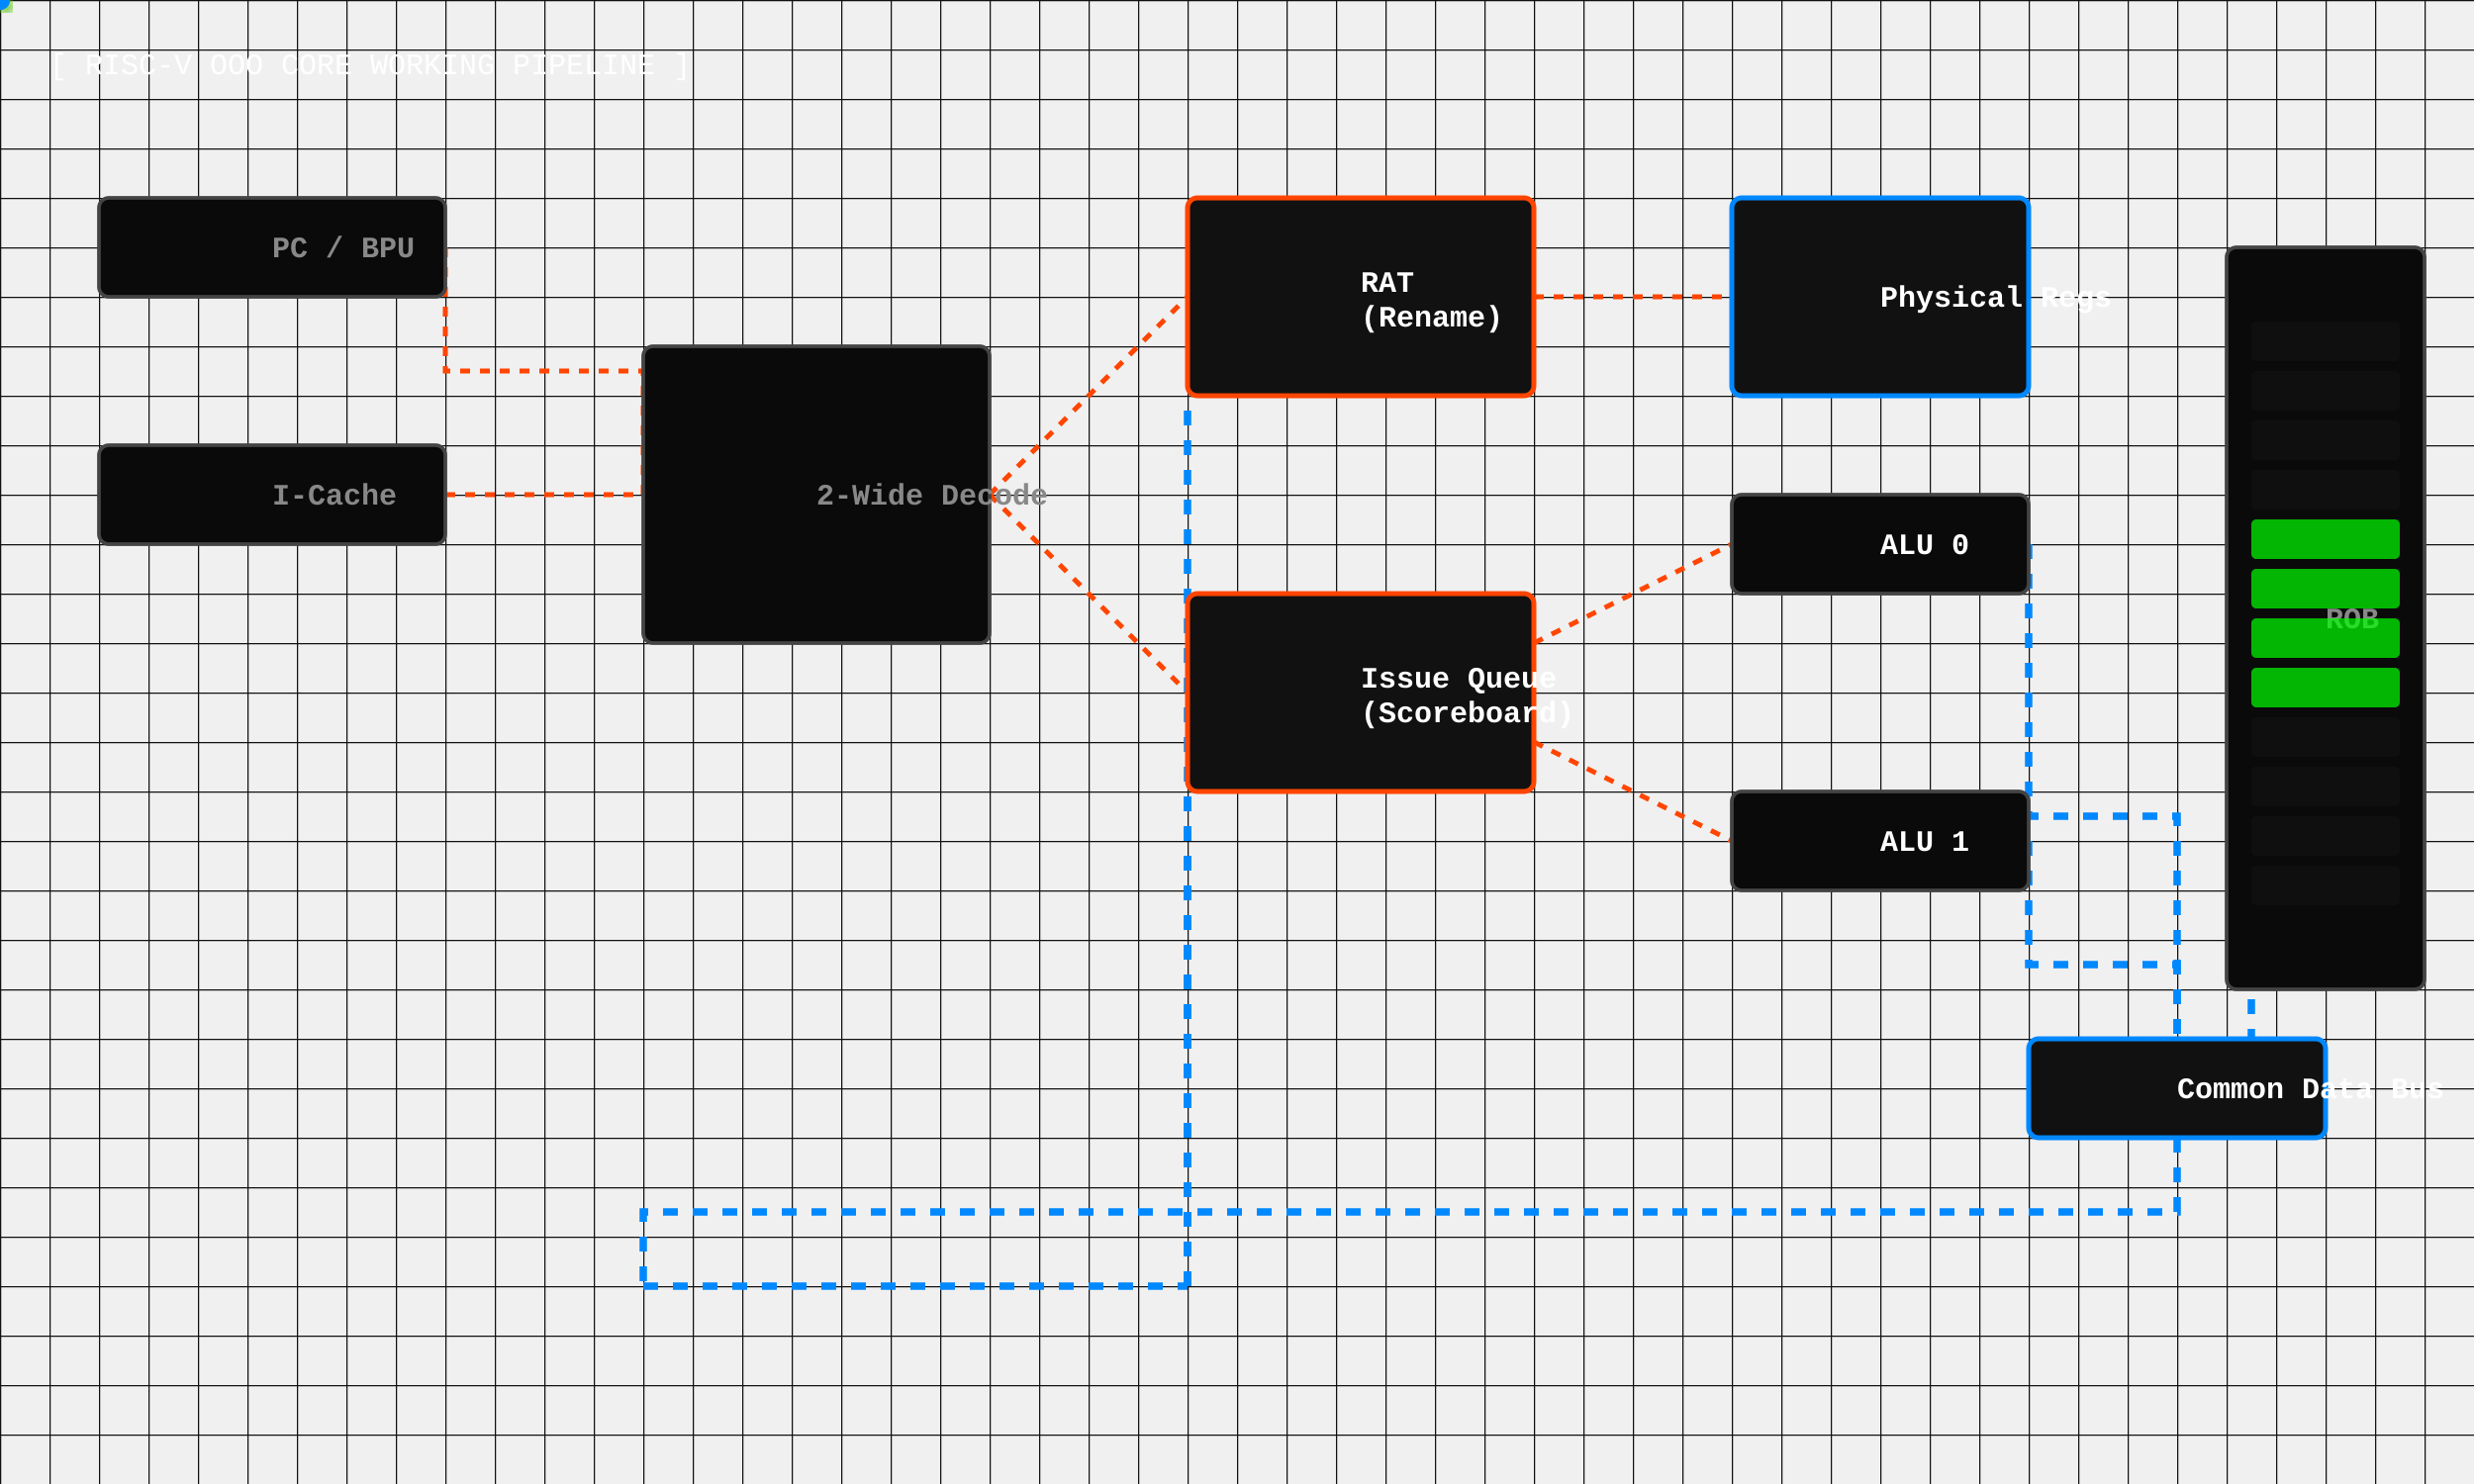
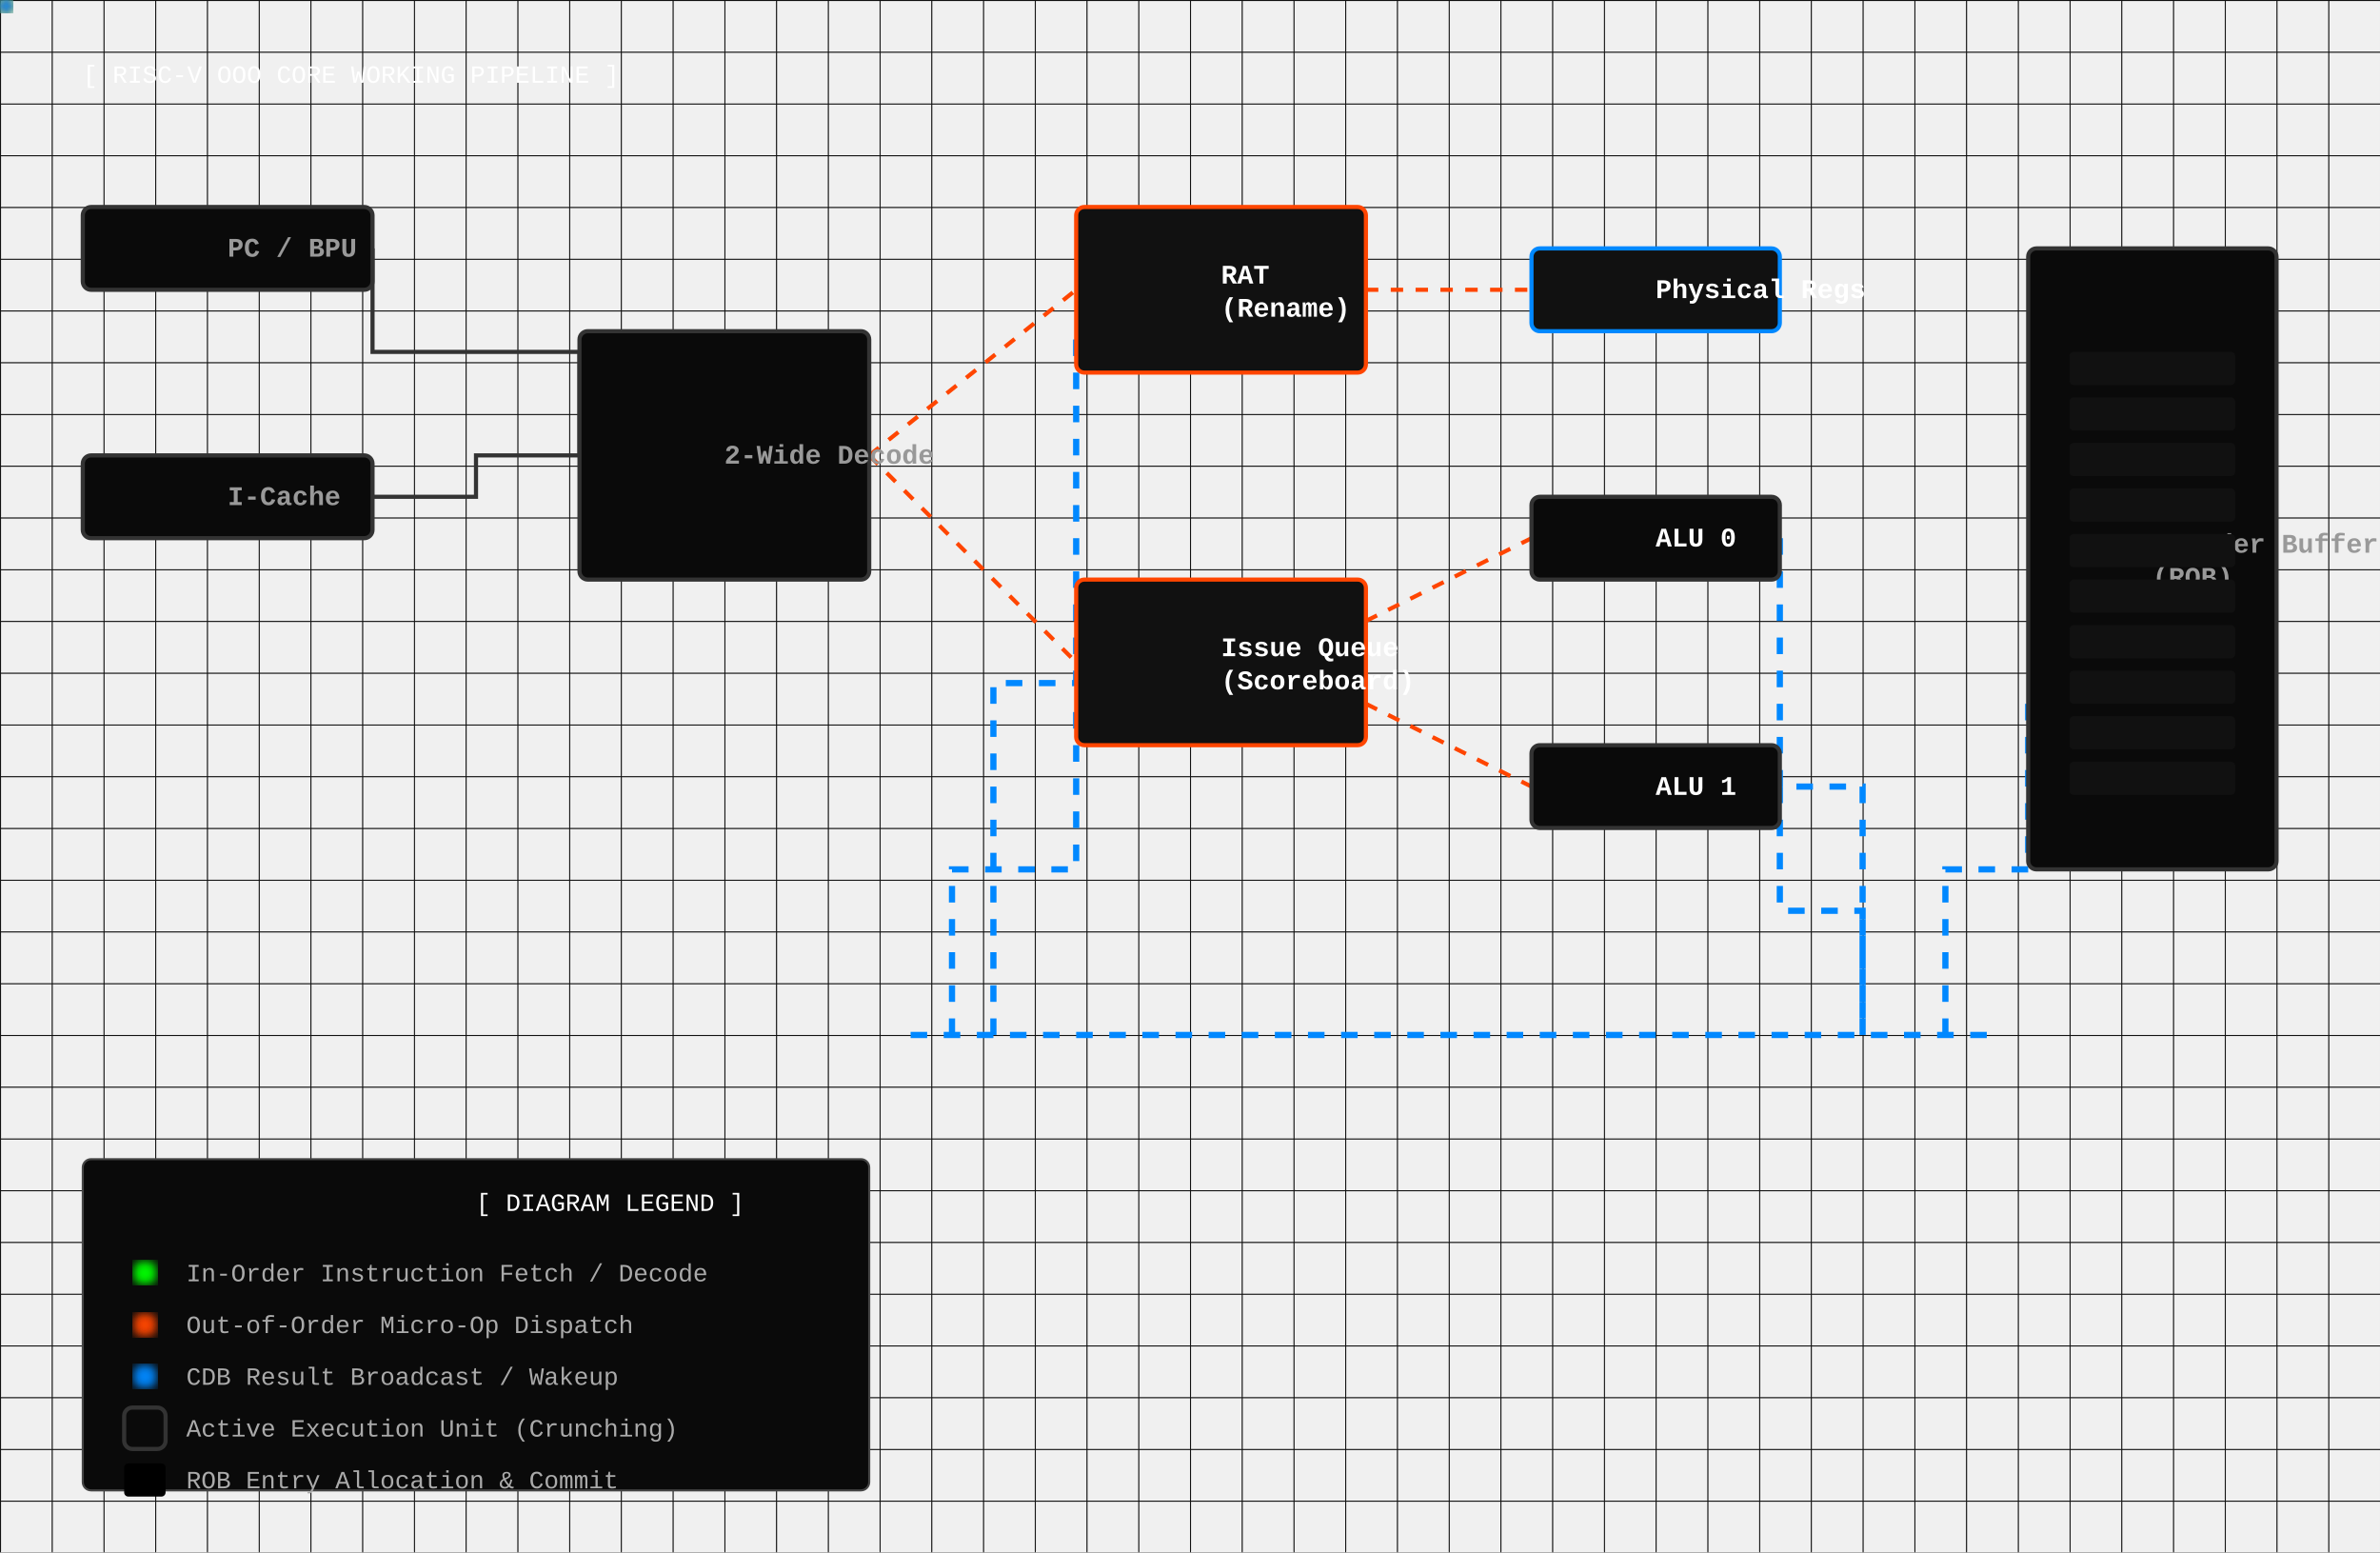
- <svg xmlns="http://www.w3.org/2000/svg" width="1000" height="600" style="background-color: #000000; font-family: 'Space Mono', 'Courier New', monospace;">
+ <svg xmlns="http://www.w3.org/2000/svg" width="1150" height="750" style="background-color: #030303; font-family: 'Space Mono', 'Courier New', monospace;">
  <defs>
    <filter id="glow">
      <feGaussianBlur stdDeviation="3" result="coloredBlur" />
      <feMerge>
        <feMergeNode in_="coloredBlur" />
        <feMergeNode in_="SourceGraphic" />
      </feMerge>
    </filter>
-     <pattern id="grid" width="20" height="20" patternUnits="userSpaceOnUse">
-       <path d="M 20 0 L 0 0 0 20" fill="none" stroke="#111111" stroke_width="1" />
+     <pattern id="grid" width="25" height="25" patternUnits="userSpaceOnUse">
+       <path d="M 25 0 L 0 0 0 25" fill="none" stroke="#111111" stroke_width="1" />
    </pattern>
  </defs>
  <rect width="100%" height="100%" fill="url(#grid)" />
  <style>
        .wire { stroke: #333; stroke-width: 2; fill: none; }
-         .wire-active { stroke: #ff4500; stroke-width: 2; fill: none; stroke-dasharray: 4 4; animation: flow 1s linear infinite; }
-         .wire-bus { stroke: #0088ff; stroke-width: 3; fill: none; stroke-dasharray: 6 6; animation: flow-bus 0.5s linear infinite; }
-         @keyframes flow { to { stroke-dashoffset: -8; } }
-         @keyframes flow-bus { to { stroke-dashoffset: -12; } }
+         .wire-active { stroke: #ff4500; stroke-width: 2; fill: none; stroke-dasharray: 6 6; animation: flow 1.2s linear infinite; }
+         .wire-bus { stroke: #0088ff; stroke-width: 3; fill: none; stroke-dasharray: 8 8; animation: flow-bus 0.8s linear infinite; }
+         @keyframes flow { to { stroke-dashoffset: -12; } }
+         @keyframes flow-bus { to { stroke-dashoffset: -16; } }
        
-         .box { fill: #0a0a0a; stroke: #444; stroke-width: 1.5; rx: 4; }
+         .box { fill: #0a0a0a; stroke: #333; stroke-width: 2; rx: 4; }
        .box-highlight { fill: #111; stroke: #ff4500; stroke-width: 2; rx: 4; }
        .box-blue { fill: #111; stroke: #0088ff; stroke-width: 2; rx: 4; }
        
-         .text { fill: #888; font-size: 12px; font-weight: bold; }
-         .text-hl { fill: #fff; font-size: 12px; font-weight: bold; }
+         .text { fill: #999; font-size: 13px; font-weight: bold; }
+         .text-hl { fill: #fff; font-size: 13px; font-weight: bold; }
        
        /* Blinking logic for execution */
-         .exec-flash { animation: exec 2s infinite; }
+         .exec-flash { animation: exec 1.5s infinite; }
        @keyframes exec { 
-             0%, 40% { fill: #111; }
-             45%, 55% { fill: #331000; }
-             60%, 100% { fill: #111; }
+             0%, 20% { fill: #111; stroke: #333; }
+             25%, 75% { fill: #3a1000; stroke: #ff4500; }
+             80%, 100% { fill: #111; stroke: #333; }
+         }
+         
+         .rob-fill { animation: robf 3s infinite; }
+         @keyframes robf {
+             0% { fill: #111; }
+             20% { fill: #00aa00; }
+             80% { fill: #00aa00; }
+             100% { fill: #111; }
        }
        
        /* Moving packets */
-         .packet { fill: #00ff00; filter: url(#glow); }
+         .packet-green { fill: #00ff00; filter: url(#glow); }
        .packet-red { fill: #ff4500; filter: url(#glow); }
+         .packet-blue { fill: #0088ff; filter: url(#glow); }
    </style>
-   <path d="M 180 100 L 180 150.0 L 260 150.0 L 260 200" class="wire-active" />
-   <path d="M 180 200 L 220.0 200 L 220.0 200 L 260 200" class="wire-active" />
-   <path d="M 400 200 L 480 120" class="wire-active" />
-   <path d="M 400 200 L 480 280" class="wire-active" />
-   <path d="M 620 120 L 700 120" class="wire-active" />
-   <path d="M 620 260 L 700 220" class="wire-active" />
-   <path d="M 620 300 L 700 340" class="wire-active" />
-   <path d="M 820 220 L 820 330.0 L 880 330.0 L 880 440" class="wire-bus" />
-   <path d="M 820 340 L 820 390.0 L 880 390.0 L 880 440" class="wire-bus" />
-   <path d="M 880 460 L 880 490.0 L 260 490.0 L 260 520" class="wire-bus" />
-   <path d="M 260 520 L 480 520" class="wire-bus" />
-   <path d="M 480 520 L 480 320" class="wire-bus" />
-   <path d="M 480 520 L 480 160" class="wire-bus" />
-   <path d="M 880 440 L 910.0 440 L 910.0 280 L 940 280" class="wire-bus" />
-   <rect x="40" y="80" width="140" height="40" class="box" />
-   <text x="110.0" y="104.0" text_anchor="middle" class="text">PC / BPU</text>
-   <rect x="40" y="180" width="140" height="40" class="box" />
-   <text x="110.0" y="204.0" text_anchor="middle" class="text">I-Cache</text>
-   <rect x="260" y="140" width="140" height="120" class="box" />
-   <text x="330.0" y="204.0" text_anchor="middle" class="text">2-Wide Decode</text>
-   <rect x="480" y="80" width="140" height="80" class="box-highlight" />
-   <text x="550.0" y="118.0" text_anchor="middle" class="text-hl">RAT</text>
-   <text x="550.0" y="132.0" text_anchor="middle" class="text-hl">(Rename)</text>
-   <rect x="480" y="240" width="140" height="80" class="box-highlight" />
-   <text x="550.0" y="278.0" text_anchor="middle" class="text-hl">Issue Queue</text>
-   <text x="550.0" y="292.0" text_anchor="middle" class="text-hl">(Scoreboard)</text>
-   <rect x="700" y="80" width="120" height="80" class="box-blue" />
-   <text x="760.0" y="124.0" text_anchor="middle" class="text-hl">Physical Regs</text>
-   <rect x="700" y="200" width="120" height="40" class="box exec-flash" />
-   <text x="760.0" y="224.0" text_anchor="middle" class="text-hl">ALU 0</text>
-   <rect x="700" y="320" width="120" height="40" class="box exec-flash" />
-   <text x="760.0" y="344.0" text_anchor="middle" class="text-hl">ALU 1</text>
-   <rect x="820" y="420" width="120" height="40" class="box-blue" />
-   <text x="880.0" y="444.0" text_anchor="middle" class="text-hl">Common Data Bus</text>
-   <rect x="900" y="100" width="80" height="300" class="box" />
-   <text x="940.0" y="254.0" text_anchor="middle" class="text">ROB</text>
-   <rect x="910" y="130" width="60" height="16" fill="#111" rx="2" opacity="0.7" />
-   <rect x="910" y="150" width="60" height="16" fill="#111" rx="2" opacity="0.7" />
-   <rect x="910" y="170" width="60" height="16" fill="#111" rx="2" opacity="0.7" />
-   <rect x="910" y="190" width="60" height="16" fill="#111" rx="2" opacity="0.7" />
-   <rect x="910" y="210" width="60" height="16" fill="#00ff00" rx="2" opacity="0.7" />
-   <rect x="910" y="230" width="60" height="16" fill="#00ff00" rx="2" opacity="0.7" />
-   <rect x="910" y="250" width="60" height="16" fill="#00ff00" rx="2" opacity="0.7" />
-   <rect x="910" y="270" width="60" height="16" fill="#00ff00" rx="2" opacity="0.7" />
-   <rect x="910" y="290" width="60" height="16" fill="#111" rx="2" opacity="0.7" />
-   <rect x="910" y="310" width="60" height="16" fill="#111" rx="2" opacity="0.7" />
-   <rect x="910" y="330" width="60" height="16" fill="#111" rx="2" opacity="0.7" />
-   <rect x="910" y="350" width="60" height="16" fill="#111" rx="2" opacity="0.7" />
-   <circle r="4" class="packet">
-     <animateMotion path="M 110 120 L 110 180" dur="1s" repeatCount="indefinite" />
+   <path d="M 180 120 L 180 170.0 L 280 170.0 L 280 220" class="wire" />
+   <path d="M 180 240 L 230.0 240 L 230.0 220 L 280 220" class="wire" />
+   <path d="M 420 220 L 520 140" class="wire-active" />
+   <path d="M 420 220 L 520 320" class="wire-active" />
+   <path d="M 660 140 L 740 140" class="wire-active" />
+   <path d="M 660 300 L 740 260" class="wire-active" />
+   <path d="M 660 340 L 740 380" class="wire-active" />
+   <path d="M 860 260 L 860 380.0 L 900 380.0 L 900 500" class="wire-bus" />
+   <path d="M 860 380 L 860 440.0 L 900 440.0 L 900 500" class="wire-bus" />
+   <path d="M 440 500 L 960 500" class="wire-bus" />
+   <path d="M 940 500 L 940 420.0 L 980 420.0 L 980 340" class="wire-bus" />
+   <path d="M 460 500 L 460 420.0 L 520 420.0 L 520 340" class="wire-bus" />
+   <path d="M 480 500 L 480 330.0 L 520 330.0 L 520 160" class="wire-bus" />
+   <rect x="40" y="100" width="140" height="40" class="box" />
+   <text x="110.0" y="124.0" text_anchor="middle" class="text">PC / BPU</text>
+   <rect x="40" y="220" width="140" height="40" class="box" />
+   <text x="110.0" y="244.0" text_anchor="middle" class="text">I-Cache</text>
+   <rect x="280" y="160" width="140" height="120" class="box" />
+   <text x="350.0" y="224.0" text_anchor="middle" class="text">2-Wide Decode</text>
+   <rect x="520" y="100" width="140" height="80" class="box-highlight" />
+   <text x="590.0" y="137.0" text_anchor="middle" class="text-hl">RAT</text>
+   <text x="590.0" y="153.0" text_anchor="middle" class="text-hl">(Rename)</text>
+   <rect x="520" y="280" width="140" height="80" class="box-highlight" />
+   <text x="590.0" y="317.0" text_anchor="middle" class="text-hl">Issue Queue</text>
+   <text x="590.0" y="333.0" text_anchor="middle" class="text-hl">(Scoreboard)</text>
+   <rect x="740" y="120" width="120" height="40" class="box-blue" />
+   <text x="800.0" y="144.0" text_anchor="middle" class="text-hl">Physical Regs</text>
+   <rect x="740" y="240" width="120" height="40" class="box exec-flash" />
+   <text x="800.0" y="264.0" text_anchor="middle" class="text-hl">ALU 0</text>
+   <rect x="740" y="360" width="120" height="40" class="box exec-flash" />
+   <text x="800.0" y="384.0" text_anchor="middle" class="text-hl">ALU 1</text>
+   <rect x="980" y="120" width="120" height="300" class="box" />
+   <text x="1040.0" y="267.0" text_anchor="middle" class="text">Reorder Buffer</text>
+   <text x="1040.0" y="283.0" text_anchor="middle" class="text">(ROB)</text>
+   <rect x="1000" y="170" width="80" height="16" fill="#111" rx="2" />
+   <rect x="1000" y="192" width="80" height="16" fill="#111" rx="2" />
+   <rect x="1000" y="214" width="80" height="16" fill="#111" rx="2" />
+   <rect x="1000" y="236" width="80" height="16" fill="#111" rx="2" />
+   <rect x="1000" y="258" width="80" height="16" fill="#111" rx="2" class="rob-fill" style="animation-delay: 0.8s" />
+   <rect x="1000" y="280" width="80" height="16" fill="#111" rx="2" class="rob-fill" style="animation-delay: 1.0s" />
+   <rect x="1000" y="302" width="80" height="16" fill="#111" rx="2" class="rob-fill" style="animation-delay: 1.2s" />
+   <rect x="1000" y="324" width="80" height="16" fill="#111" rx="2" class="rob-fill" style="animation-delay: 1.4s" />
+   <rect x="1000" y="346" width="80" height="16" fill="#111" rx="2" />
+   <rect x="1000" y="368" width="80" height="16" fill="#111" rx="2" />
+   <circle r="5" class="packet-green">
+     <animateMotion path="M 110 140 L 110 220" dur="1.2s" repeatCount="indefinite" />
  </circle>
-   <circle r="4" class="packet">
-     <animateMotion path="M 180 200 L 260 200" dur="1s" repeatCount="indefinite" />
+   <circle r="5" class="packet-green">
+     <animateMotion path="M 180 240 L 280 220" dur="1.2s" repeatCount="indefinite" />
  </circle>
-   <circle r="4" class="packet">
-     <animateMotion path="M 400 200 L 480 280" dur="1.2s" repeatCount="indefinite" />
+   <circle r="5" class="packet-red">
+     <animateMotion path="M 420 220 L 520 320" dur="1s" repeatCount="indefinite" />
  </circle>
-   <circle r="4" class="packet-red">
-     <animateMotion path="M 620 260 L 700 220" dur="0.8s" repeatCount="indefinite" />
+   <circle r="5" class="packet-red">
+     <animateMotion path="M 660 300 L 740 260" dur="0.8s" repeatCount="indefinite" />
  </circle>
-   <circle r="4" fill="#0088ff">
-     <animateMotion path="M 820 220 L 820 440 L 880 440" dur="1.5s" repeatCount="indefinite" />
+   <circle r="5" class="packet-blue">
+     <animateMotion path="M 860 380 L 900 380 L 900 500" dur="1s" repeatCount="indefinite" />
  </circle>
-   <circle r="4" fill="#0088ff">
-     <animateMotion path="M 880 440 L 940 440 L 940 280" dur="1s" repeatCount="indefinite" />
+   <circle r="5" class="packet-blue">
+     <animateMotion path="M 900 500 L 940 500 L 940 340 L 980 340" dur="1.2s" repeatCount="indefinite" />
  </circle>
-   <text x="20" y="30" fill="#fff" font_size="16" font_weight="bold">[ RISC-V OOO CORE WORKING PIPELINE ]</text>
+   <circle r="5" class="packet-blue">
+     <animateMotion path="M 520 500 L 460 500 L 460 340 L 520 340" dur="1.2s" repeatCount="indefinite" />
+   </circle>
+   <rect x="40" y="560" width="380" height="160" fill="#0a0a0a" stroke="#444" stroke_width="2" rx="4" />
+   <text x="230" y="585" fill="#fff" font_size="14" font_weight="bold" text_anchor="middle">[ DIAGRAM LEGEND ]</text>
+   <circle cx="70" cy="615" r="5" class="packet-green" />
+   <text x="90" y="619" fill="#aaa" font_size="12" font_weight="bold">In-Order Instruction Fetch / Decode</text>
+   <circle cx="70" cy="640" r="5" class="packet-red" />
+   <text x="90" y="644" fill="#aaa" font_size="12" font_weight="bold">Out-of-Order Micro-Op Dispatch</text>
+   <circle cx="70" cy="665" r="5" class="packet-blue" />
+   <text x="90" y="669" fill="#aaa" font_size="12" font_weight="bold">CDB Result Broadcast / Wakeup</text>
+   <rect x="60" y="680" width="20" height="20" rx="2" class="box exec-flash" />
+   <text x="90" y="694" fill="#aaa" font_size="12" font_weight="bold">Active Execution Unit (Crunching)</text>
+   <rect x="60" y="707" width="20" height="16" rx="2" class="rob-fill" />
+   <text x="90" y="719" fill="#aaa" font_size="12" font_weight="bold">ROB Entry Allocation &amp; Commit</text>
+   <text x="40" y="40" fill="#fff" font_size="18" font_weight="bold">[ RISC-V OOO CORE WORKING PIPELINE ]</text>
</svg>
